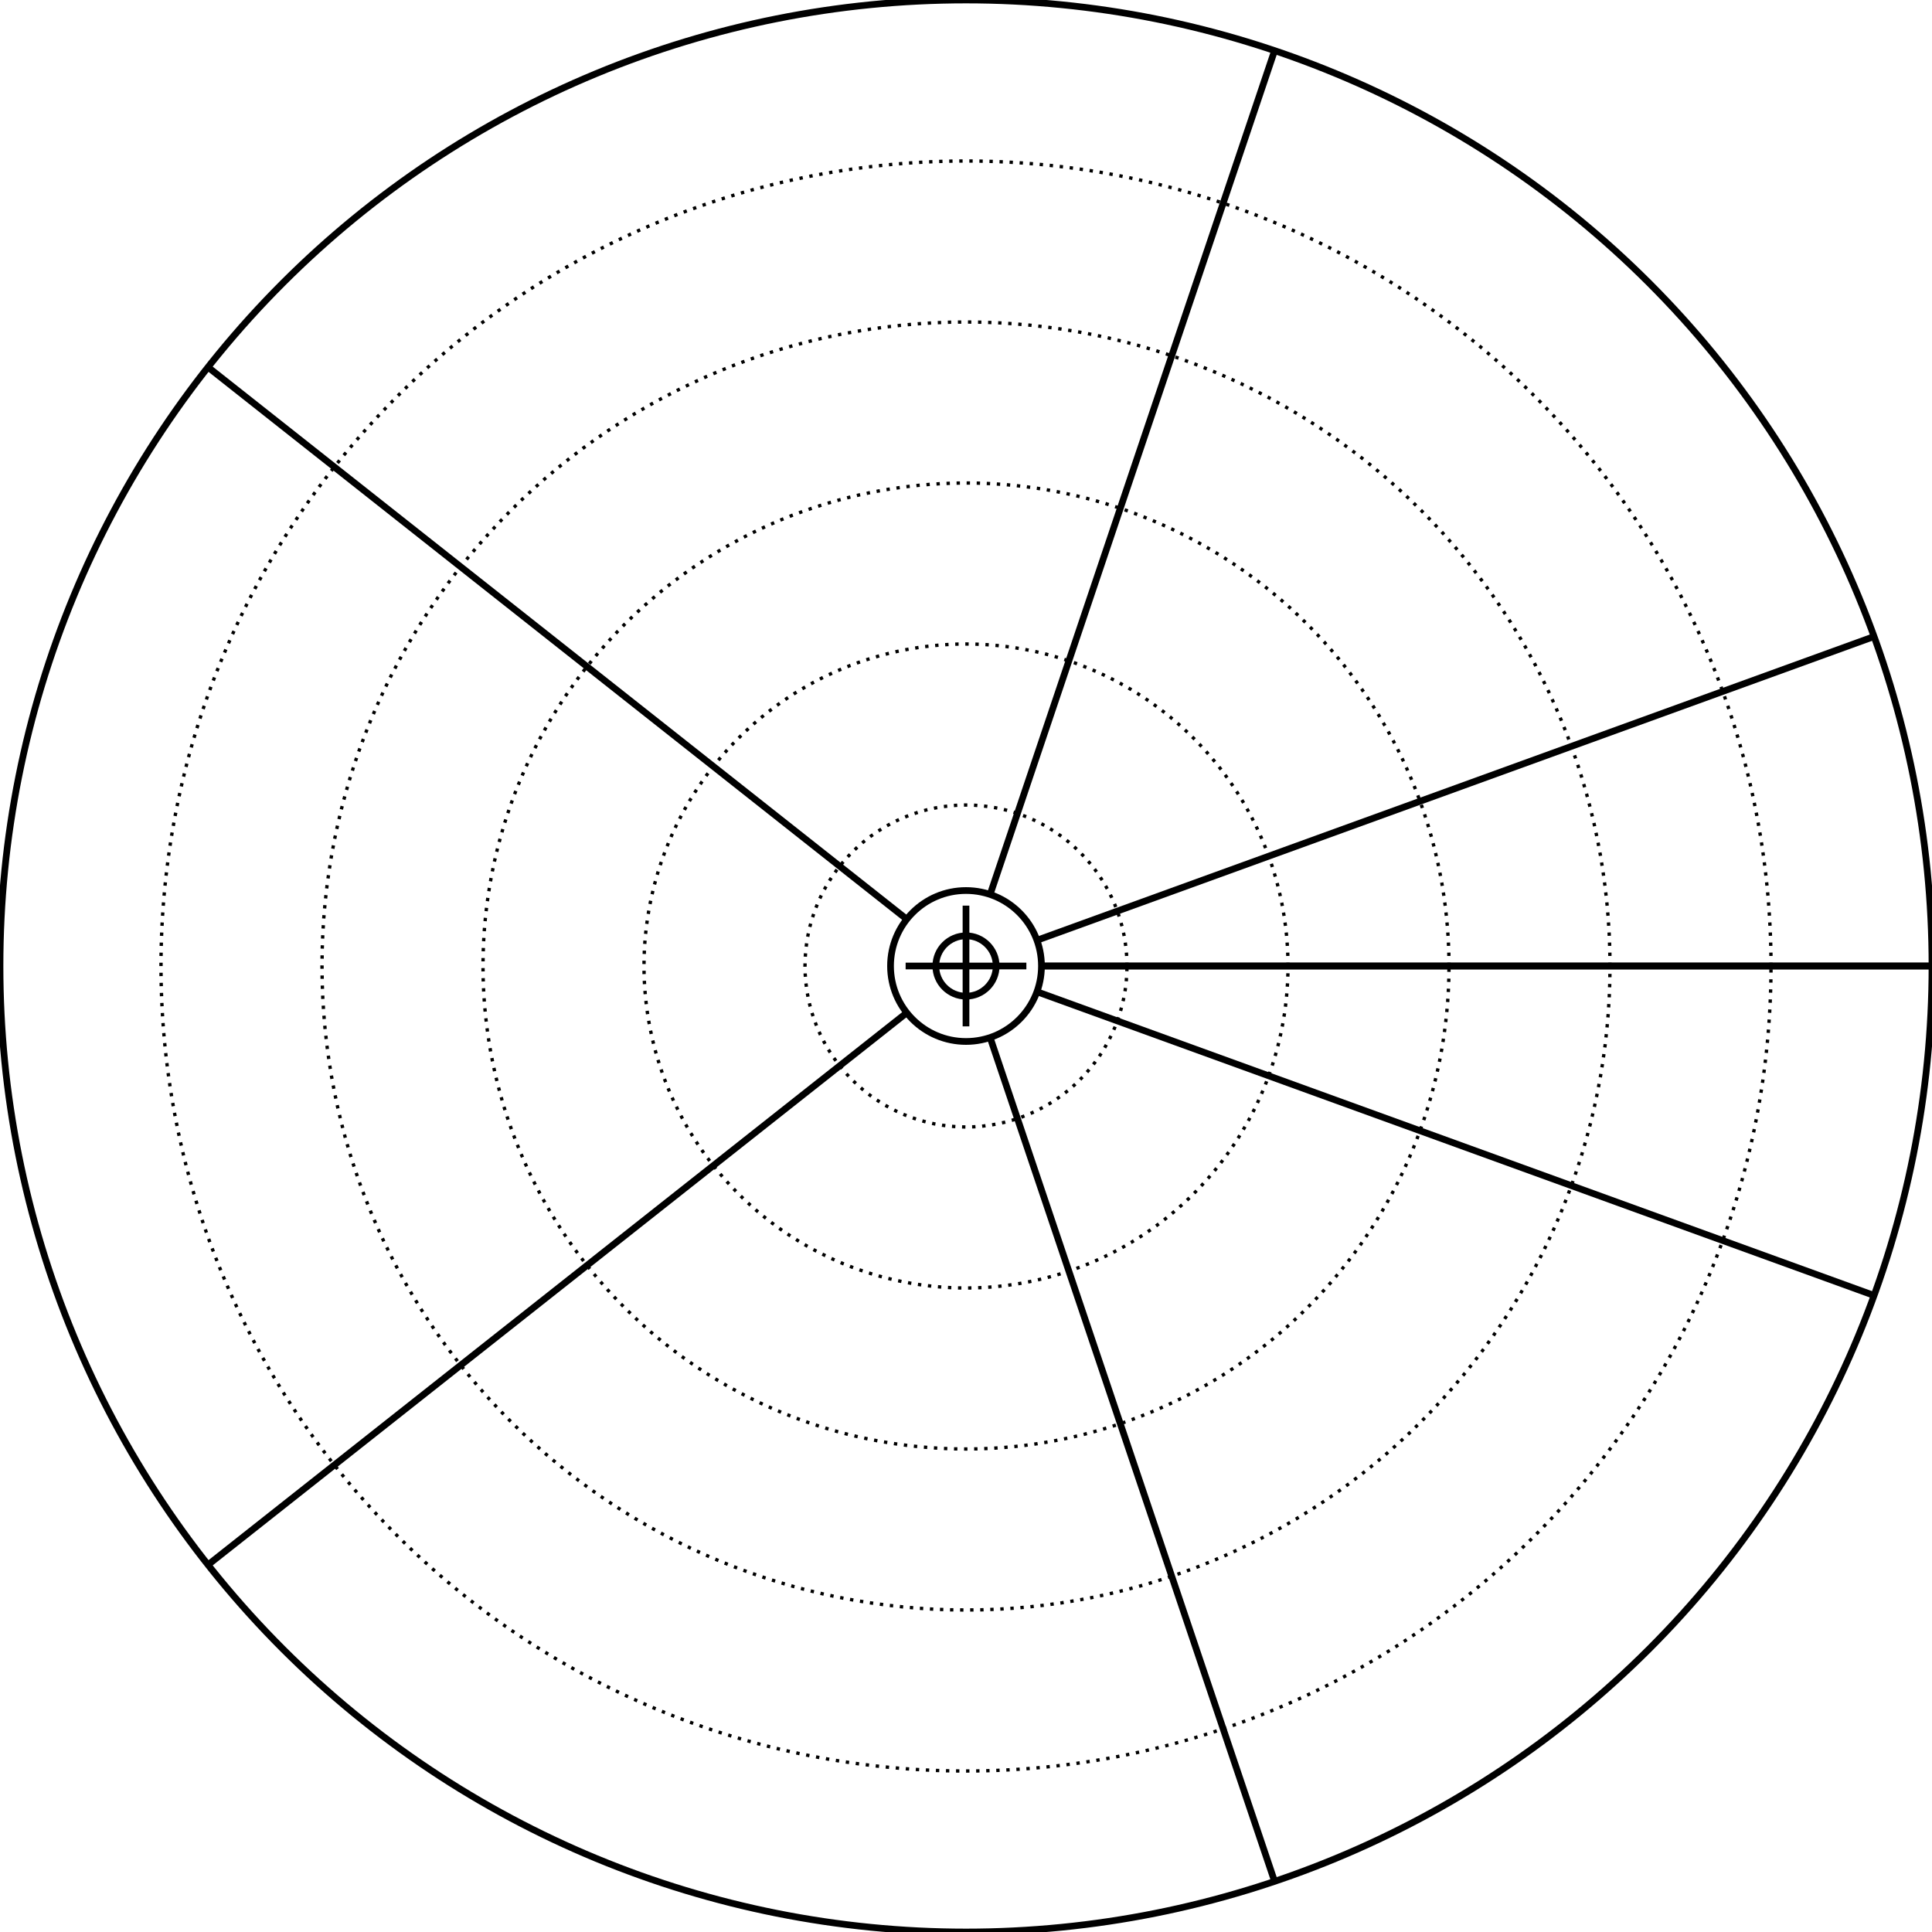
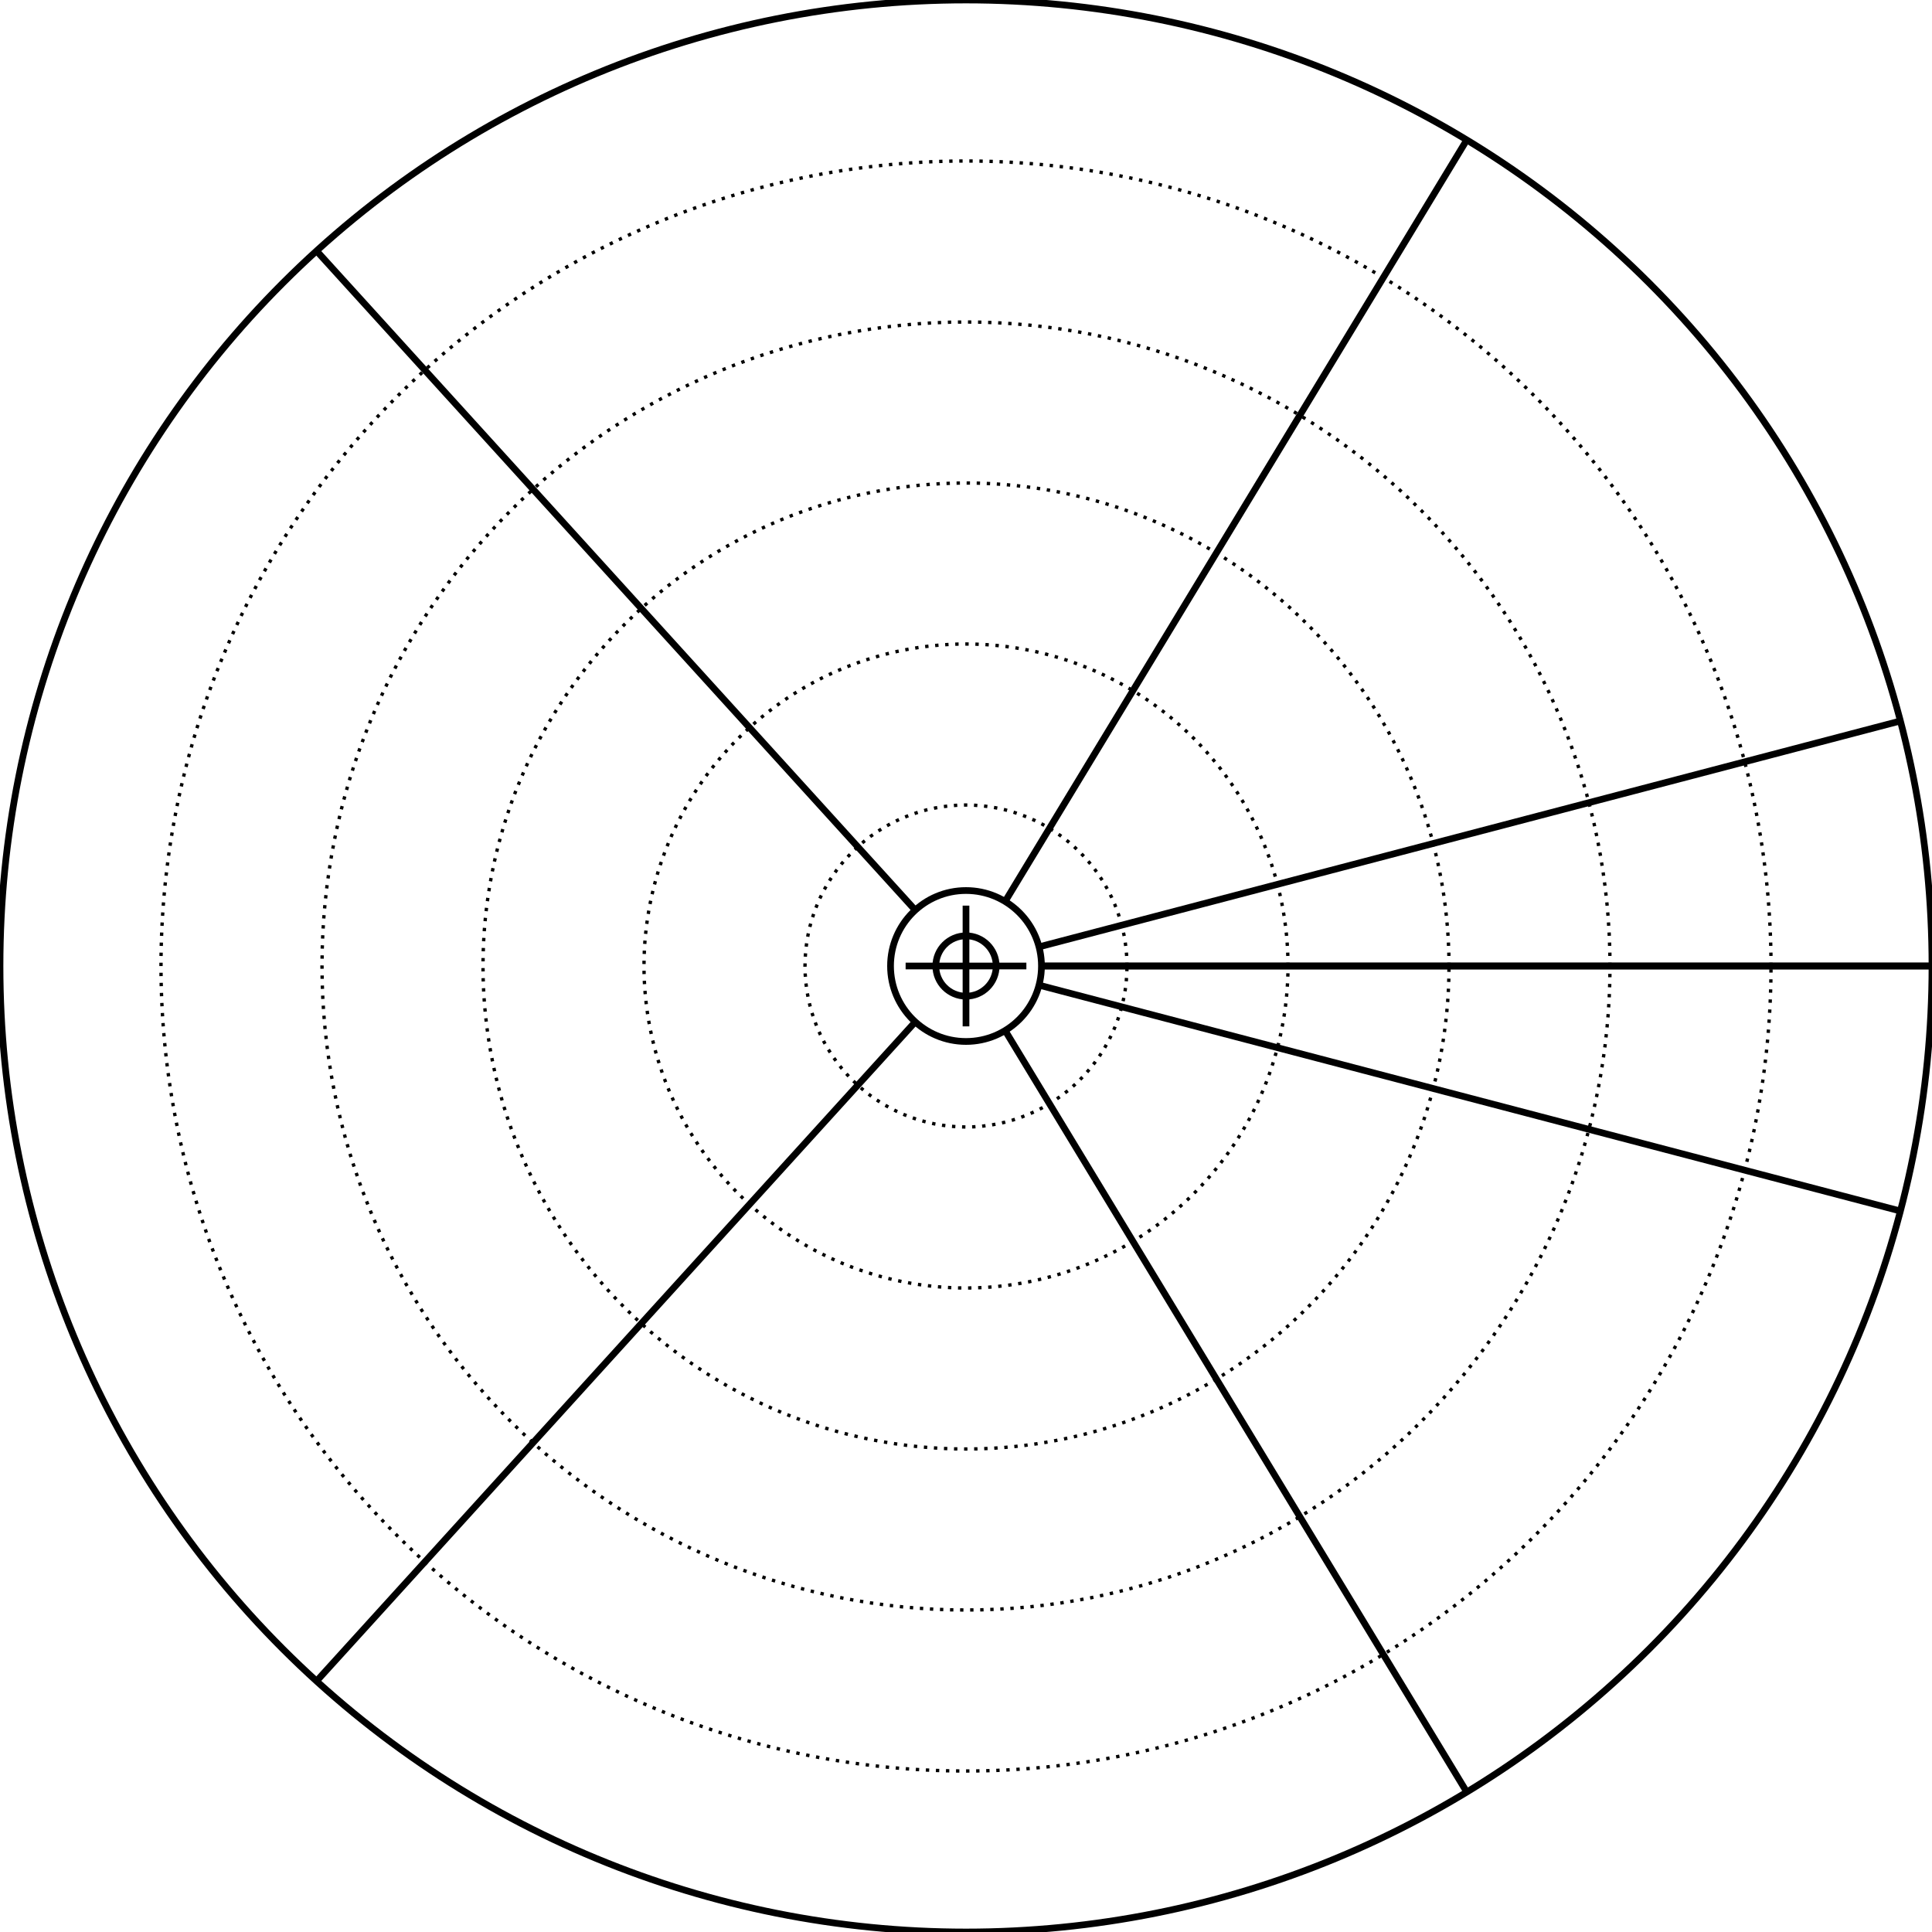
<svg xmlns="http://www.w3.org/2000/svg" width="576" height="576" viewBox="0 0 576 576">
  <style>
    .primary {
        fill: none;
        stroke-width: 2px;
        stroke: #000000;
    }
    .secondary {
        fill: none;
        stroke-width: 1px;
        stroke: #000000;
        stroke-miterlimit: 4;
        stroke-dasharray: 1, 2;
        stroke-dashoffset: 0;
    }
    </style>
  <g id="ruler">
    <circle class="secondary" cx="288" cy="288" r="288" />
    <circle class="primary" cx="288" cy="288" r="9" />
    <circle class="primary" cx="288" cy="288" r="22.5" />
    <line class="primary" x1="270" y1="288" x2="306" y2="288" />
    <line class="primary" x1="288" y1="270" x2="288" y2="306" />
    <path class="primary" d="M576.0 288.0 A 288 288 0 0 0 576.0 288.0 A 288 288 0 0 0 491.647 84.353 A 288 288 0 0 0 288.0 0.0 A 288 288 0 0 0 84.353 84.353 A 288 288 0 0 0 0.0 288 A 288 288 0 0 0 84.353 491.647 A 288 288 0 0 0 288 576.0 A 288 288 0 0 0 491.647 491.647 A 288 288 0 0 0 576.0 288" />
    <path class="secondary" d="M336.0 288.0 A 48.0 48.0 0 0 0 336.0 288.0 A 48.0 48.0 0 0 0 321.941 254.059 A 48.0 48.0 0 0 0 288.0 240.0 A 48.0 48.0 0 0 0 254.059 254.059 A 48.0 48.0 0 0 0 240.0 288.0 A 48.0 48.0 0 0 0 254.059 321.941 A 48.0 48.0 0 0 0 288.0 336.0 A 48.0 48.0 0 0 0 321.941 321.941 A 48.0 48.0 0 0 0 336.0 288.0" />
    <path class="secondary" d="M384.0 288.0 A 96.0 96.0 0 0 0 384.0 288.0 A 96.0 96.0 0 0 0 355.882 220.118 A 96.0 96.0 0 0 0 288.0 192.0 A 96.0 96.0 0 0 0 220.118 220.118 A 96.0 96.0 0 0 0 192.0 288.0 A 96.0 96.0 0 0 0 220.118 355.882 A 96.0 96.0 0 0 0 288.0 384.0 A 96.0 96.0 0 0 0 355.882 355.882 A 96.0 96.0 0 0 0 384.0 288.0" />
    <path class="secondary" d="M432.0 288.0 A 144.0 144.0 0 0 0 432.0 288.0 A 144.0 144.0 0 0 0 389.823 186.177 A 144.0 144.0 0 0 0 288.0 144.0 A 144.0 144.0 0 0 0 186.177 186.177 A 144.0 144.0 0 0 0 144.0 288.0 A 144.0 144.0 0 0 0 186.177 389.823 A 144.0 144.0 0 0 0 288.0 432.0 A 144.0 144.0 0 0 0 389.823 389.823 A 144.0 144.0 0 0 0 432.0 288" />
    <path class="secondary" d="M480.0 288.0 A 192.0 192.0 0 0 0 480.0 288.0 A 192.0 192.0 0 0 0 423.765 152.235 A 192.0 192.0 0 0 0 288.0 96.0 A 192.0 192.0 0 0 0 152.235 152.235 A 192.0 192.0 0 0 0 96.0 288.0 A 192.0 192.0 0 0 0 152.235 423.765 A 192.0 192.0 0 0 0 288 480.0 A 192.0 192.0 0 0 0 423.765 423.765 A 192.0 192.0 0 0 0 480.0 288" />
    <path class="secondary" d="M528.0 288.0 A 240.0 240.0 0 0 0 528.0 288.0 A 240.0 240.0 0 0 0 457.706 118.294 A 240.0 240.0 0 0 0 288.0 48.0 A 240.0 240.0 0 0 0 118.294 118.294 A 240.0 240.0 0 0 0 48.0 288 A 240.0 240.0 0 0 0 118.294 457.706 A 240.0 240.0 0 0 0 288 528.0 A 240.0 240.0 0 0 0 457.706 457.706 A 240.0 240.0 0 0 0 528.0 288" />
    <line class="primary" x1="310.5" y1="288.0" x2="576.0" y2="288.0" />
-     <line class="primary" x1="309.151" y1="280.326" x2="558.732" y2="189.774" />
-     <line class="primary" x1="295.188" y1="266.679" x2="380.002" y2="15.09" />
-     <line class="primary" x1="270.345" y1="274.052" x2="62.013" y2="109.468" />
-     <line class="primary" x1="270.345" y1="301.948" x2="62.013" y2="466.532" />
-     <line class="primary" x1="295.188" y1="309.321" x2="380.002" y2="560.91" />
-     <line class="primary" x1="309.151" y1="295.674" x2="558.732" y2="386.226" />
+     <line class="primary" x1="309.764" y1="282.293" x2="566.581" y2="214.947" />
+     <line class="primary" x1="299.664" y1="268.759" x2="437.297" y2="41.719" />
+     <line class="primary" x1="272.873" y1="271.344" x2="94.377" y2="74.8" />
+     <line class="primary" x1="272.873" y1="304.656" x2="94.377" y2="501.2" />
+     <line class="primary" x1="299.664" y1="307.241" x2="437.297" y2="534.281" />
+     <line class="primary" x1="309.764" y1="293.707" x2="566.581" y2="361.053" />
    <line class="primary" x1="310.5" y1="288.0" x2="576.0" y2="288" />
  </g>
</svg>
